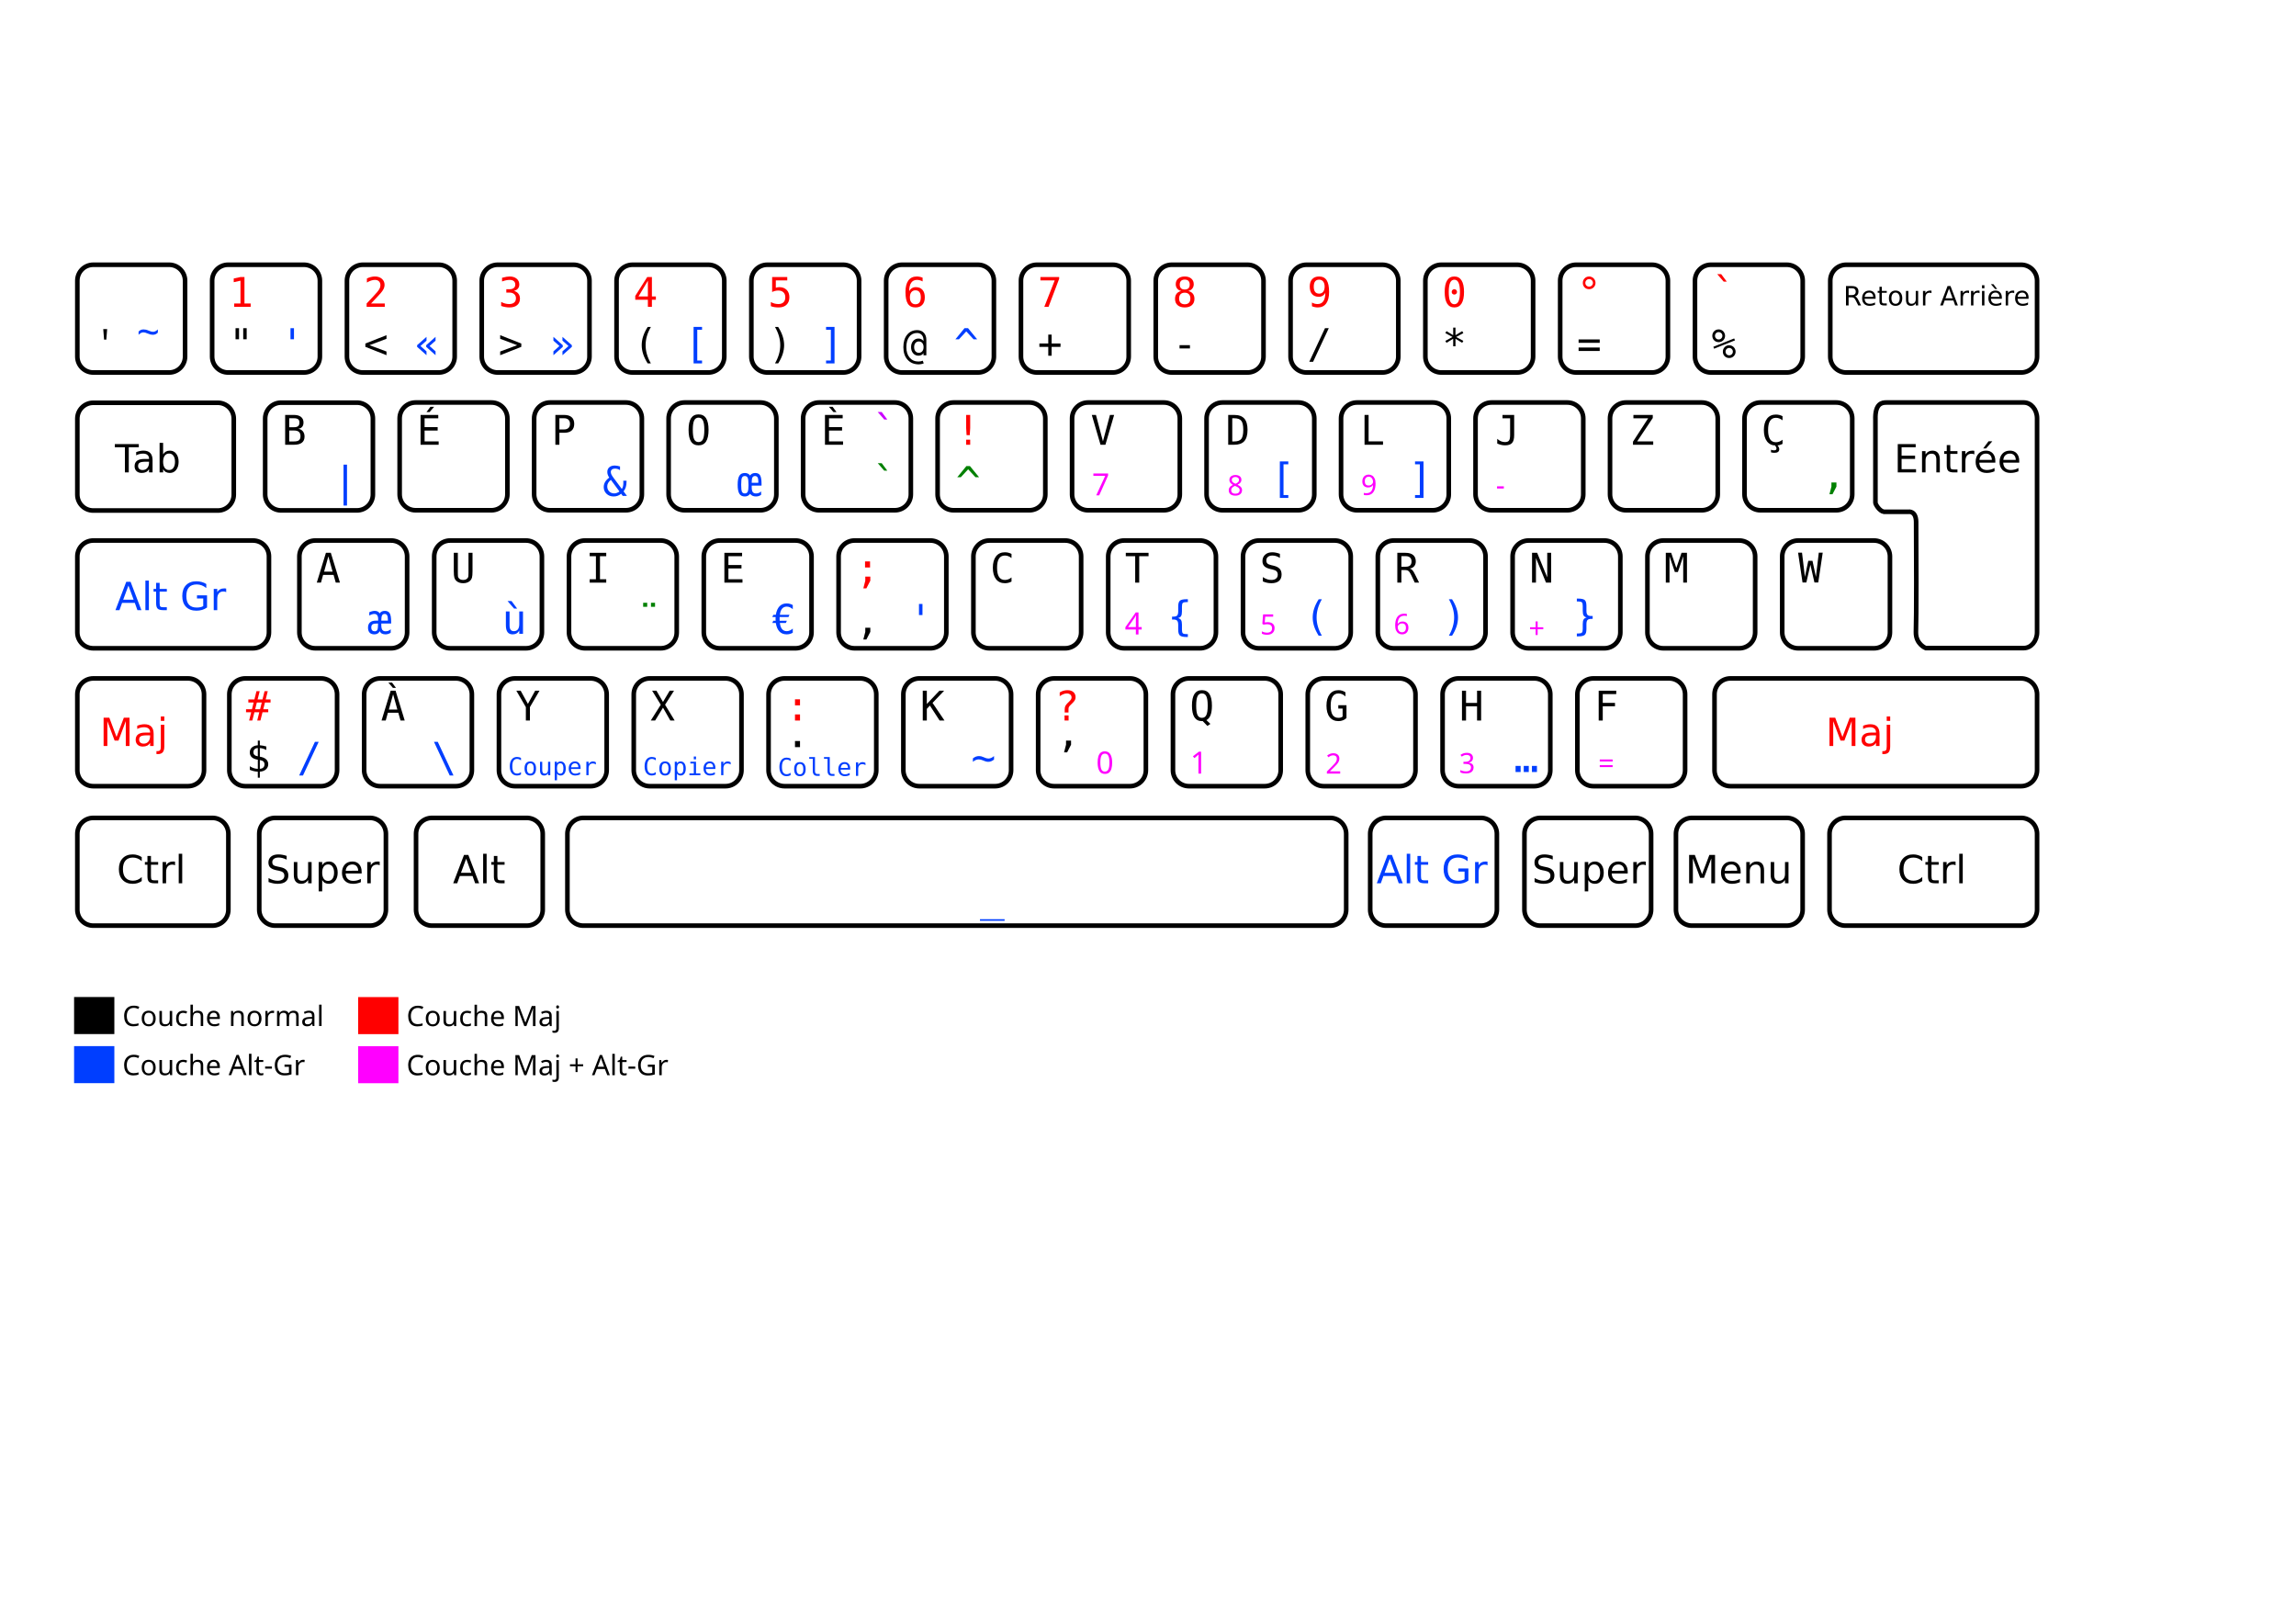
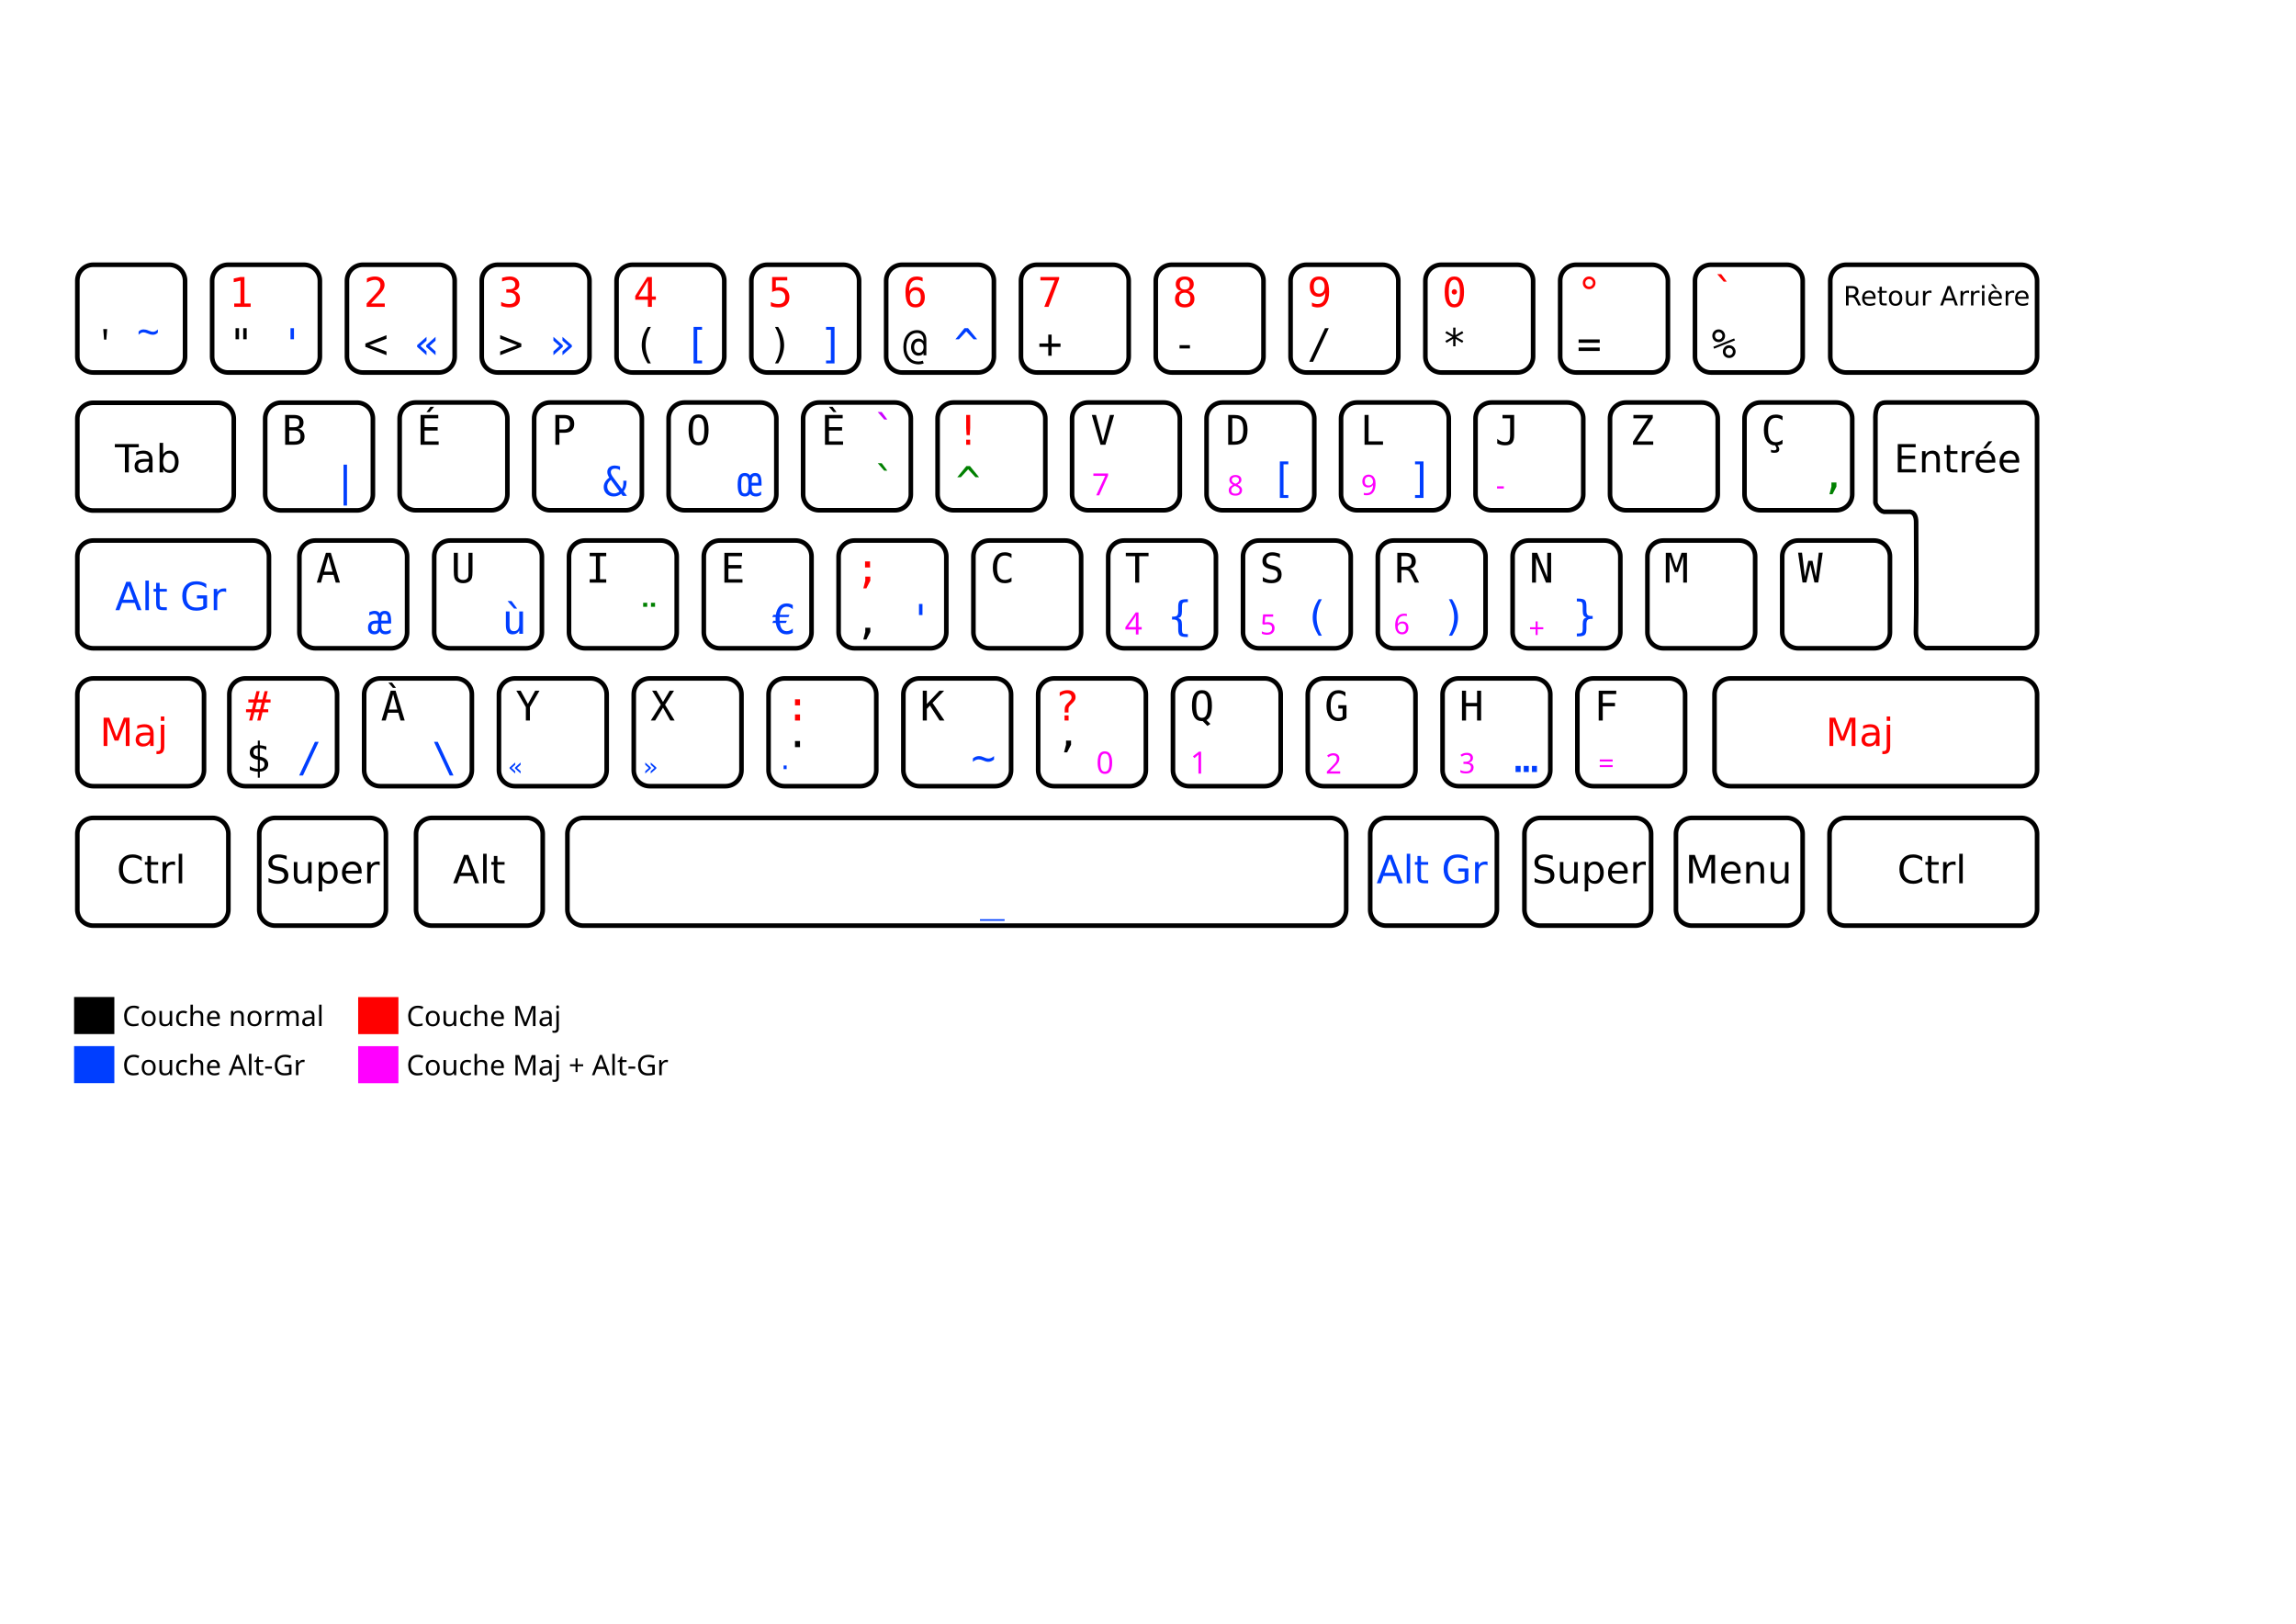
<svg xmlns="http://www.w3.org/2000/svg" width="297mm" height="210mm" id="svg3276" version="1.1">
  <defs id="defs3278" />
  <g id="layer1" transform="translate(0.9584512,0)">
    <rect width="52.671" height="52.671" rx="7.785" x="36.853" y="129.416" style="opacity:1;fill:none;fill-opacity:1;stroke:#000000;stroke-width:2.25;stroke-linecap:square;stroke-linejoin:miter;stroke-miterlimit:4;stroke-dasharray:none;stroke-dashoffset:0;stroke-opacity:1" id="rect3285" />
    <rect width="52.671" height="52.671" rx="7.785" ry="7.785" x="102.758" y="129.416" style="fill:none;fill-opacity:1;stroke:#000000;stroke-width:2.25;stroke-linecap:square;stroke-linejoin:miter;stroke-miterlimit:4;stroke-dasharray:none;stroke-dashoffset:0;stroke-opacity:1" id="use3769" />
    <rect width="52.671" height="52.671" rx="7.785" ry="7.785" x="168.664" y="129.416" style="fill:none;fill-opacity:1;stroke:#000000;stroke-width:2.25;stroke-linecap:square;stroke-linejoin:miter;stroke-miterlimit:4;stroke-dasharray:none;stroke-dashoffset:0;stroke-opacity:1" id="use3771" />
    <rect width="52.671" height="52.671" rx="7.785" ry="7.785" x="234.569" y="129.416" style="fill:none;fill-opacity:1;stroke:#000000;stroke-width:2.25;stroke-linecap:square;stroke-linejoin:miter;stroke-miterlimit:4;stroke-dasharray:none;stroke-dashoffset:0;stroke-opacity:1" id="use3773" />
    <rect width="52.671" height="52.671" rx="7.785" ry="7.785" x="300.475" y="129.416" style="fill:none;fill-opacity:1;stroke:#000000;stroke-width:2.25;stroke-linecap:square;stroke-linejoin:miter;stroke-miterlimit:4;stroke-dasharray:none;stroke-dashoffset:0;stroke-opacity:1" id="use3775" />
    <rect width="52.671" height="52.671" rx="7.785" ry="7.785" x="366.38" y="129.416" style="fill:none;fill-opacity:1;stroke:#000000;stroke-width:2.25;stroke-linecap:square;stroke-linejoin:miter;stroke-miterlimit:4;stroke-dasharray:none;stroke-dashoffset:0;stroke-opacity:1" id="use3777" />
    <rect width="52.671" height="52.671" rx="7.785" ry="7.785" x="432.286" y="129.416" style="fill:none;fill-opacity:1;stroke:#000000;stroke-width:2.25;stroke-linecap:square;stroke-linejoin:miter;stroke-miterlimit:4;stroke-dasharray:none;stroke-dashoffset:0;stroke-opacity:1" id="use3779" />
    <rect width="52.671" height="52.671" rx="7.785" ry="7.785" x="498.192" y="129.416" style="fill:none;fill-opacity:1;stroke:#000000;stroke-width:2.25;stroke-linecap:square;stroke-linejoin:miter;stroke-miterlimit:4;stroke-dasharray:none;stroke-dashoffset:0;stroke-opacity:1" id="use3781" />
    <rect width="52.671" height="52.671" rx="7.785" ry="7.785" x="564.097" y="129.416" style="fill:none;fill-opacity:1;stroke:#000000;stroke-width:2.25;stroke-linecap:square;stroke-linejoin:miter;stroke-miterlimit:4;stroke-dasharray:none;stroke-dashoffset:0;stroke-opacity:1" id="use3783" />
    <rect width="52.671" height="52.671" rx="7.785" ry="7.785" x="630.003" y="129.416" style="fill:none;fill-opacity:1;stroke:#000000;stroke-width:2.25;stroke-linecap:square;stroke-linejoin:miter;stroke-miterlimit:4;stroke-dasharray:none;stroke-dashoffset:0;stroke-opacity:1" id="use3785" />
    <rect width="52.671" height="52.671" rx="7.785" ry="7.785" x="695.908" y="129.416" style="fill:none;fill-opacity:1;stroke:#000000;stroke-width:2.25;stroke-linecap:square;stroke-linejoin:miter;stroke-miterlimit:4;stroke-dasharray:none;stroke-dashoffset:0;stroke-opacity:1" id="use3787" />
    <rect width="52.671" height="52.671" rx="7.785" ry="7.785" x="761.814" y="129.416" style="fill:none;fill-opacity:1;stroke:#000000;stroke-width:2.25;stroke-linecap:square;stroke-linejoin:miter;stroke-miterlimit:4;stroke-dasharray:none;stroke-dashoffset:0;stroke-opacity:1" id="use3789" />
    <rect width="52.671" height="52.671" rx="7.785" ry="7.785" x="827.719" y="129.416" style="fill:none;fill-opacity:1;stroke:#000000;stroke-width:2.25;stroke-linecap:square;stroke-linejoin:miter;stroke-miterlimit:4;stroke-dasharray:none;stroke-dashoffset:0;stroke-opacity:1" id="use3791" />
    <rect width="52.671" height="52.671" rx="7.785" ry="7.785" x="128.682" y="196.819" style="fill:none;fill-opacity:1;stroke:#000000;stroke-width:2.25;stroke-linecap:square;stroke-linejoin:miter;stroke-miterlimit:4;stroke-dasharray:none;stroke-dashoffset:0;stroke-opacity:1" id="use3797" />
    <rect width="52.671" height="52.671" rx="7.785" ry="7.785" x="145.412" y="264.221" style="fill:none;fill-opacity:1;stroke:#000000;stroke-width:2.25;stroke-linecap:square;stroke-linejoin:miter;stroke-miterlimit:4;stroke-dasharray:none;stroke-dashoffset:0;stroke-opacity:1" id="use3799" />
    <rect width="52.671" height="52.671" rx="7.785" ry="7.785" x="194.432" y="196.754" style="fill:none;fill-opacity:1;stroke:#000000;stroke-width:2.25;stroke-linecap:square;stroke-linejoin:miter;stroke-miterlimit:4;stroke-dasharray:none;stroke-dashoffset:0;stroke-opacity:1" id="use3801" />
    <rect width="52.671" height="52.671" rx="7.785" ry="7.785" x="260.182" y="196.754" style="fill:none;fill-opacity:1;stroke:#000000;stroke-width:2.25;stroke-linecap:square;stroke-linejoin:miter;stroke-miterlimit:4;stroke-dasharray:none;stroke-dashoffset:0;stroke-opacity:1" id="use3803" />
    <rect width="52.671" height="52.671" rx="7.785" ry="7.785" x="325.932" y="196.754" style="fill:none;fill-opacity:1;stroke:#000000;stroke-width:2.25;stroke-linecap:square;stroke-linejoin:miter;stroke-miterlimit:4;stroke-dasharray:none;stroke-dashoffset:0;stroke-opacity:1" id="use3805" />
    <rect width="52.671" height="52.671" rx="7.785" ry="7.785" x="391.683" y="196.754" style="fill:none;fill-opacity:1;stroke:#000000;stroke-width:2.25;stroke-linecap:square;stroke-linejoin:miter;stroke-miterlimit:4;stroke-dasharray:none;stroke-dashoffset:0;stroke-opacity:1" id="use3807" />
    <rect width="52.671" height="52.671" rx="7.785" ry="7.785" x="457.433" y="196.754" style="fill:none;fill-opacity:1;stroke:#000000;stroke-width:2.25;stroke-linecap:square;stroke-linejoin:miter;stroke-miterlimit:4;stroke-dasharray:none;stroke-dashoffset:0;stroke-opacity:1" id="use3809" />
    <rect width="52.671" height="52.671" rx="7.785" ry="7.785" x="523.183" y="196.754" style="fill:none;fill-opacity:1;stroke:#000000;stroke-width:2.25;stroke-linecap:square;stroke-linejoin:miter;stroke-miterlimit:4;stroke-dasharray:none;stroke-dashoffset:0;stroke-opacity:1" id="use3811" />
    <rect width="52.671" height="52.671" rx="7.785" ry="7.785" x="588.933" y="196.754" style="fill:none;fill-opacity:1;stroke:#000000;stroke-width:2.25;stroke-linecap:square;stroke-linejoin:miter;stroke-miterlimit:4;stroke-dasharray:none;stroke-dashoffset:0;stroke-opacity:1" id="use3813" />
    <rect width="52.671" height="52.671" rx="7.785" ry="7.785" x="654.683" y="196.754" style="fill:none;fill-opacity:1;stroke:#000000;stroke-width:2.25;stroke-linecap:square;stroke-linejoin:miter;stroke-miterlimit:4;stroke-dasharray:none;stroke-dashoffset:0;stroke-opacity:1" id="use3815" />
    <rect width="52.671" height="52.671" rx="7.785" ry="7.785" x="720.433" y="196.754" style="fill:none;fill-opacity:1;stroke:#000000;stroke-width:2.25;stroke-linecap:square;stroke-linejoin:miter;stroke-miterlimit:4;stroke-dasharray:none;stroke-dashoffset:0;stroke-opacity:1" id="use3817" />
    <rect width="52.671" height="52.671" rx="7.785" ry="7.785" x="786.184" y="196.754" style="fill:none;fill-opacity:1;stroke:#000000;stroke-width:2.25;stroke-linecap:square;stroke-linejoin:miter;stroke-miterlimit:4;stroke-dasharray:none;stroke-dashoffset:0;stroke-opacity:1" id="use3819" />
    <rect width="52.671" height="52.671" rx="7.785" ry="7.785" x="851.934" y="196.754" style="fill:none;fill-opacity:1;stroke:#000000;stroke-width:2.25;stroke-linecap:square;stroke-linejoin:miter;stroke-miterlimit:4;stroke-dasharray:none;stroke-dashoffset:0;stroke-opacity:1" id="use3821" />
    <rect width="52.671" height="52.671" rx="7.785" ry="7.785" x="111.165" y="331.624" style="fill:none;fill-opacity:1;stroke:#000000;stroke-width:2.25;stroke-linecap:square;stroke-linejoin:miter;stroke-miterlimit:4;stroke-dasharray:none;stroke-dashoffset:0;stroke-opacity:1" id="use3847" />
    <rect width="52.671" height="52.671" rx="7.785" ry="7.785" x="211.317" y="264.221" style="fill:none;fill-opacity:1;stroke:#000000;stroke-width:2.25;stroke-linecap:square;stroke-linejoin:miter;stroke-miterlimit:4;stroke-dasharray:none;stroke-dashoffset:0;stroke-opacity:1" id="use3849" />
    <rect width="52.671" height="52.671" rx="7.785" ry="7.785" x="277.223" y="264.221" style="fill:none;fill-opacity:1;stroke:#000000;stroke-width:2.25;stroke-linecap:square;stroke-linejoin:miter;stroke-miterlimit:4;stroke-dasharray:none;stroke-dashoffset:0;stroke-opacity:1" id="use3851" />
    <rect width="52.671" height="52.671" rx="7.785" ry="7.785" x="343.128" y="264.221" style="fill:none;fill-opacity:1;stroke:#000000;stroke-width:2.25;stroke-linecap:square;stroke-linejoin:miter;stroke-miterlimit:4;stroke-dasharray:none;stroke-dashoffset:0;stroke-opacity:1" id="use3853" />
    <rect width="52.671" height="52.671" rx="7.785" ry="7.785" x="409.034" y="264.221" style="fill:none;fill-opacity:1;stroke:#000000;stroke-width:2.25;stroke-linecap:square;stroke-linejoin:miter;stroke-miterlimit:4;stroke-dasharray:none;stroke-dashoffset:0;stroke-opacity:1" id="use3855" />
    <rect width="52.671" height="52.671" rx="7.785" ry="7.785" x="474.939" y="264.221" style="fill:none;fill-opacity:1;stroke:#000000;stroke-width:2.25;stroke-linecap:square;stroke-linejoin:miter;stroke-miterlimit:4;stroke-dasharray:none;stroke-dashoffset:0;stroke-opacity:1" id="use3857" />
    <rect width="52.671" height="52.671" rx="7.785" ry="7.785" x="540.845" y="264.221" style="fill:none;fill-opacity:1;stroke:#000000;stroke-width:2.25;stroke-linecap:square;stroke-linejoin:miter;stroke-miterlimit:4;stroke-dasharray:none;stroke-dashoffset:0;stroke-opacity:1" id="use3859" />
    <rect width="52.671" height="52.671" rx="7.785" ry="7.785" x="606.75" y="264.221" style="fill:none;fill-opacity:1;stroke:#000000;stroke-width:2.25;stroke-linecap:square;stroke-linejoin:miter;stroke-miterlimit:4;stroke-dasharray:none;stroke-dashoffset:0;stroke-opacity:1" id="use3861" />
    <rect width="52.671" height="52.671" rx="7.785" ry="7.785" x="672.656" y="264.221" style="fill:none;fill-opacity:1;stroke:#000000;stroke-width:2.25;stroke-linecap:square;stroke-linejoin:miter;stroke-miterlimit:4;stroke-dasharray:none;stroke-dashoffset:0;stroke-opacity:1" id="use3863" />
    <rect width="52.671" height="52.671" rx="7.785" ry="7.785" x="738.561" y="264.221" style="fill:none;fill-opacity:1;stroke:#000000;stroke-width:2.25;stroke-linecap:square;stroke-linejoin:miter;stroke-miterlimit:4;stroke-dasharray:none;stroke-dashoffset:0;stroke-opacity:1" id="use3865" />
    <rect width="52.671" height="52.671" rx="7.785" ry="7.785" x="804.467" y="264.221" style="fill:none;fill-opacity:1;stroke:#000000;stroke-width:2.25;stroke-linecap:square;stroke-linejoin:miter;stroke-miterlimit:4;stroke-dasharray:none;stroke-dashoffset:0;stroke-opacity:1" id="use3867" />
    <rect width="52.671" height="52.671" rx="7.785" ry="7.785" x="870.372" y="264.221" style="fill:none;fill-opacity:1;stroke:#000000;stroke-width:2.25;stroke-linecap:square;stroke-linejoin:miter;stroke-miterlimit:4;stroke-dasharray:none;stroke-dashoffset:0;stroke-opacity:1" id="use3869" />
    <rect width="52.671" height="52.671" rx="7.785" ry="7.785" x="177.071" y="331.624" style="fill:none;fill-opacity:1;stroke:#000000;stroke-width:2.25;stroke-linecap:square;stroke-linejoin:miter;stroke-miterlimit:4;stroke-dasharray:none;stroke-dashoffset:0;stroke-opacity:1" id="use3899" />
    <rect width="52.671" height="52.671" rx="7.785" ry="7.785" x="242.976" y="331.624" style="fill:none;fill-opacity:1;stroke:#000000;stroke-width:2.25;stroke-linecap:square;stroke-linejoin:miter;stroke-miterlimit:4;stroke-dasharray:none;stroke-dashoffset:0;stroke-opacity:1" id="use3901" />
    <rect width="52.671" height="52.671" rx="7.785" ry="7.785" x="308.882" y="331.624" style="fill:none;fill-opacity:1;stroke:#000000;stroke-width:2.25;stroke-linecap:square;stroke-linejoin:miter;stroke-miterlimit:4;stroke-dasharray:none;stroke-dashoffset:0;stroke-opacity:1" id="use3903" />
    <rect width="52.671" height="52.671" rx="7.785" ry="7.785" x="374.787" y="331.624" style="fill:none;fill-opacity:1;stroke:#000000;stroke-width:2.25;stroke-linecap:square;stroke-linejoin:miter;stroke-miterlimit:4;stroke-dasharray:none;stroke-dashoffset:0;stroke-opacity:1" id="use3905" />
    <rect width="52.671" height="52.671" rx="7.785" ry="7.785" x="440.693" y="331.624" style="fill:none;fill-opacity:1;stroke:#000000;stroke-width:2.25;stroke-linecap:square;stroke-linejoin:miter;stroke-miterlimit:4;stroke-dasharray:none;stroke-dashoffset:0;stroke-opacity:1" id="use3907" />
    <rect width="52.671" height="52.671" rx="7.785" ry="7.785" x="506.598" y="331.624" style="fill:none;fill-opacity:1;stroke:#000000;stroke-width:2.25;stroke-linecap:square;stroke-linejoin:miter;stroke-miterlimit:4;stroke-dasharray:none;stroke-dashoffset:0;stroke-opacity:1" id="use3909" />
    <rect width="52.671" height="52.671" rx="7.785" ry="7.785" x="572.504" y="331.624" style="fill:none;fill-opacity:1;stroke:#000000;stroke-width:2.25;stroke-linecap:square;stroke-linejoin:miter;stroke-miterlimit:4;stroke-dasharray:none;stroke-dashoffset:0;stroke-opacity:1" id="use3911" />
    <rect width="52.671" height="52.671" rx="7.785" ry="7.785" x="638.409" y="331.624" style="fill:none;fill-opacity:1;stroke:#000000;stroke-width:2.25;stroke-linecap:square;stroke-linejoin:miter;stroke-miterlimit:4;stroke-dasharray:none;stroke-dashoffset:0;stroke-opacity:1" id="use3913" />
    <rect width="52.671" height="52.671" rx="7.785" ry="7.785" x="704.315" y="331.624" style="fill:none;fill-opacity:1;stroke:#000000;stroke-width:2.25;stroke-linecap:square;stroke-linejoin:miter;stroke-miterlimit:4;stroke-dasharray:none;stroke-dashoffset:0;stroke-opacity:1" id="use3915" />
    <rect width="52.671" height="52.671" rx="7.785" ry="7.785" x="770.22" y="331.624" style="fill:none;fill-opacity:1;stroke:#000000;stroke-width:2.25;stroke-linecap:square;stroke-linejoin:miter;stroke-miterlimit:4;stroke-dasharray:none;stroke-dashoffset:0;stroke-opacity:1" id="use3917" />
    <rect width="76.484" height="52.671" rx="7.785" ry="7.785" x="36.853" y="196.884" style="opacity:1;fill:none;fill-opacity:1;stroke:#000000;stroke-width:2.25;stroke-linecap:square;stroke-linejoin:miter;stroke-miterlimit:4;stroke-dasharray:none;stroke-dashoffset:0;stroke-opacity:1" id="rect3921" />
    <rect width="93.681" height="52.671" rx="7.785" ry="7.785" x="36.853" y="264.221" style="opacity:1;fill:none;fill-opacity:1;stroke:#000000;stroke-width:2.25;stroke-linecap:square;stroke-linejoin:miter;stroke-miterlimit:4;stroke-dasharray:none;stroke-dashoffset:0;stroke-opacity:1" id="rect3923" />
    <rect width="61.932" height="52.671" rx="7.785" ry="7.785" x="36.853" y="331.624" style="opacity:1;fill:none;fill-opacity:1;stroke:#000000;stroke-width:2.25;stroke-linecap:square;stroke-linejoin:miter;stroke-miterlimit:4;stroke-dasharray:none;stroke-dashoffset:0;stroke-opacity:1" id="rect3925" />
    <rect width="73.838" height="52.671" rx="7.785" ry="7.785" x="36.853" y="399.804" style="opacity:1;fill:none;fill-opacity:1;stroke:#000000;stroke-width:2.25;stroke-linecap:square;stroke-linejoin:miter;stroke-miterlimit:4;stroke-dasharray:none;stroke-dashoffset:0;stroke-opacity:1" id="rect4021" />
    <rect width="61.932" height="52.671" rx="7.785" ry="7.785" x="125.783" y="399.804" style="opacity:1;fill:none;fill-opacity:1;stroke:#000000;stroke-width:2.25;stroke-linecap:square;stroke-linejoin:miter;stroke-miterlimit:4;stroke-dasharray:none;stroke-dashoffset:0;stroke-opacity:1" id="rect4023" />
    <rect width="61.932" height="52.671" rx="7.785" ry="7.785" x="202.448" y="399.804" style="opacity:1;fill:none;fill-opacity:1;stroke:#000000;stroke-width:2.25;stroke-linecap:square;stroke-linejoin:miter;stroke-miterlimit:4;stroke-dasharray:none;stroke-dashoffset:0;stroke-opacity:1" id="rect4025" />
    <rect width="380.751" height="52.671" rx="7.785" ry="7.785" x="276.448" y="399.804" style="opacity:1;fill:none;fill-opacity:1;stroke:#000000;stroke-width:2.25;stroke-linecap:square;stroke-linejoin:miter;stroke-miterlimit:4;stroke-dasharray:none;stroke-dashoffset:0;stroke-opacity:1" id="rect4027" />
    <rect width="61.932" height="52.671" rx="7.785" ry="7.785" x="668.935" y="399.804" style="opacity:1;fill:none;fill-opacity:1;stroke:#000000;stroke-width:2.25;stroke-linecap:square;stroke-linejoin:miter;stroke-miterlimit:4;stroke-dasharray:none;stroke-dashoffset:0;stroke-opacity:1" id="rect4029" />
    <rect width="61.932" height="52.671" rx="7.785" ry="7.785" x="744.34" y="399.804" style="opacity:1;fill:none;fill-opacity:1;stroke:#000000;stroke-width:2.25;stroke-linecap:square;stroke-linejoin:miter;stroke-miterlimit:4;stroke-dasharray:none;stroke-dashoffset:0;stroke-opacity:1" id="rect4031" />
    <rect width="61.932" height="52.671" rx="7.785" ry="7.785" x="818.423" y="399.804" style="opacity:1;fill:none;fill-opacity:1;stroke:#000000;stroke-width:2.25;stroke-linecap:square;stroke-linejoin:miter;stroke-miterlimit:4;stroke-dasharray:none;stroke-dashoffset:0;stroke-opacity:1" id="rect4033" />
    <rect width="101.476" height="52.671" rx="7.785" ry="7.785" x="893.495" y="399.804" style="opacity:1;fill:none;fill-opacity:1;stroke:#000000;stroke-width:2.25;stroke-linecap:square;stroke-linejoin:miter;stroke-miterlimit:4;stroke-dasharray:none;stroke-dashoffset:0;stroke-opacity:1" id="rect4035" />
    <rect width="101.107" height="52.671" rx="7.785" ry="7.785" x="893.864" y="129.416" style="fill:none;fill-opacity:1;stroke:#000000;stroke-width:2.25;stroke-linecap:square;stroke-linejoin:miter;stroke-miterlimit:4;stroke-dasharray:none;stroke-dashoffset:0;stroke-opacity:1" id="rect4037" />
    <path d="m 988.477,196.754 c 3.598,0 6.494,3.472 6.494,7.785 l 0,104.472 c 0,4.313 -2.897,7.785 -6.494,7.785 l -47.937,0 c 0,0 -4.91,-1.905 -4.802,-7.785 0.263,-6.449 0.213,-40.916 0.097,-54.015 -0.116,-5.501 -3.784,-4.831 -3.784,-4.831 l -11.988,0 c -2.218,-0.38 -4.12,-3.68 -4.12,-4.424 0,-10.242 0,-49.847 0,-40.375 -0.324,-8.34 3.324,-8.612 5.393,-8.612 16.706,0 67.141,0 67.141,0 z" style="fill:none;fill-opacity:1;stroke:#000000;stroke-width:2.25;stroke-linecap:square;stroke-linejoin:miter;stroke-miterlimit:4;stroke-dashoffset:0;stroke-opacity:1" id="rect4039" />
    <rect width="157.702" height="52.671" rx="7.785" ry="7.785" x="837.269" y="331.624" style="opacity:1;fill:none;fill-opacity:1;stroke:#000000;stroke-width:2.25;stroke-linecap:square;stroke-linejoin:miter;stroke-miterlimit:4;stroke-dasharray:none;stroke-dashoffset:0;stroke-opacity:1" id="rect4048" />
    <text x="55.246" y="230.919" style="font-size:19px;font-family:'DejaVu Sans';fill:#000000" id="text69">Tab</text>
    <text x="82.481" y="298.25" style="font-size:19px;font-family:'DejaVu Sans';text-align:center;text-anchor:middle;fill:#000000" id="text71">
      <tspan style="fill:#003eff;fill-opacity:1" id="tspan4033">Alt Gr</tspan>
    </text>
    <text x="47.834" y="364.663" style="font-size:19px;font-family:'DejaVu Sans';fill:#ff0000" id="text73">Maj</text>
    <text x="56.096" y="431.763" style="font-size:19px;font-family:'DejaVu Sans';fill:#000000" id="text75">Ctrl</text>
    <text x="129.021" y="431.763" style="font-size:19px;font-family:'DejaVu Sans';fill:#000000" id="text77">Super</text>
    <text x="220.452" y="431.763" style="font-size:19px;font-family:'DejaVu Sans';fill:#000000" id="text79">Alt</text>
    <text x="672" y="431.763" style="font-size:19px;font-family:'DejaVu Sans';fill:#003eff" id="text81">Alt Gr</text>
    <text x="748" y="431.763" style="font-size:19px;font-family:'DejaVu Sans';fill:#000000" id="text83">Super</text>
    <text x="823" y="431.763" style="font-size:19px;font-family:'DejaVu Sans';fill:#000000" id="text85">Menu</text>
    <text x="926.602" y="431.763" style="font-size:19px;font-family:'DejaVu Sans';fill:#000000" id="text87">Ctrl</text>
    <text x="891.625" y="364.663" style="font-size:19px;font-family:'DejaVu Sans';fill:#ff0000" id="text89">Maj</text>
    <text x="925" y="230.919" style="font-size:19px;font-family:'DejaVu Sans';fill:#000000" id="text91">Entrée</text>
    <text x="900.267" y="149.318" style="font-size:13px;font-family:'DejaVu Sans';fill:#000000" id="text93">Retour Arrière</text>
    <text x="333.622" y="175" style="font-size:20px;font-family:'DejaVu Sans Mono';fill:#003eff" id="text80">[</text>
    <text x="514.746" y="352.208" style="font-size:20px;font-family:'DejaVu Sans Mono';fill:#ff0000" id="text82">?</text>
    <text x="448.84" y="352.208" style="font-size:20px;font-family:'DejaVu Sans Mono';fill:#000000" id="text84">K</text>
    <text x="835.866" y="175" style="font-size:20px;font-family:'DejaVu Sans Mono';fill:#000000" id="text86">%</text>
    <text x="359.546" y="242.403" style="font-size:20px;font-family:'DejaVu Sans Mono';fill:#003eff" id="text88">œ</text>
    <text x="440.433" y="150" style="font-size:20px;font-family:'DejaVu Sans Mono';fill:#ff0000" id="text90">6</text>
    <text x="466.357" y="242.403" style="font-size:20px;font-family:'DejaVu Sans Mono';fill:#008000" id="text92">^</text>
    <text x="374.528" y="150" style="font-size:20px;font-family:'DejaVu Sans Mono';fill:#ff0000" id="text94">5</text>
    <text x="417.181" y="284.805" style="font-size:20px;font-family:'DejaVu Sans Mono';fill:#ff0000" id="text96">;</text>
    <text x="506.339" y="150" style="font-size:20px;font-family:'DejaVu Sans Mono';fill:#ff0000" id="text100">7</text>
    <text x="267.717" y="175" style="font-size:20px;font-family:'DejaVu Sans Mono';fill:#003eff" id="text102">»</text>
    <text x="889.519" y="238.805" style="font-size:20px;font-family:'DejaVu Sans Mono';fill:#008000" id="text104">,</text>
    <text x="729.979" y="217.403" style="font-size:20px;font-family:'DejaVu Sans Mono';fill:#000000" id="text106">J</text>
    <text x="878.128" y="284.725" style="font-size:20px;font-family:'DejaVu Sans Mono';fill:#000000" id="text108">W</text>
    <text x="778.368" y="352.208" style="font-size:20px;font-family:'DejaVu Sans Mono';fill:#000000" id="text110">F</text>
    <text x="473.84" y="377.208" style="font-size:20px;font-family:'DejaVu Sans Mono';fill:#003eff" id="text112">~</text>
    <text x="671.557" y="352.208" style="font-size:20px;font-family:'DejaVu Sans Mono';fill:#ca00ff" id="text114" />
    <text x="771.708" y="309.805" style="font-size:20px;font-family:'DejaVu Sans Mono';fill:#003eff" id="text116" />
    <text x="614.897" y="284.805" style="font-size:20px;font-family:'DejaVu Sans Mono';fill:#000000" id="text118">S</text>
    <text x="548.992" y="284.805" style="font-size:20px;font-family:'DejaVu Sans Mono';fill:#000000" id="text120">T</text>
    <text x="680.803" y="284.805" style="font-size:20px;font-family:'DejaVu Sans Mono';fill:#000000" id="text122">R</text>
    <text x="712.462" y="352.208" style="font-size:20px;font-family:'DejaVu Sans Mono';fill:#000000" id="text124">H</text>
    <text x="572.244" y="150" style="font-size:20px;font-family:'DejaVu Sans Mono';fill:#ff0000" id="text126">8</text>
    <text x="569.897" y="308.108" style="font-size:20px;font-family:'DejaVu Sans Mono';fill:#003eff" id="text128">{</text>
    <text x="400.451" y="217.403" style="font-size:20px;font-family:'DejaVu Sans Mono';fill:#000000" id="text130">È</text>
    <text x="417.181" y="309.805" style="font-size:20px;font-family:'DejaVu Sans Mono';fill:#000000" id="text132">,</text>
    <text x="443.181" y="309.805" style="font-size:20px;font-family:'DejaVu Sans Mono';fill:#003eff" id="textapo">'</text>
    <text x="251.123" y="352.208" style="font-size:20px;font-family:'DejaVu Sans Mono';fill:#000000" id="text134">Y</text>
    <text x="399.528" y="175" style="font-size:20px;font-family:'DejaVu Sans Mono';fill:#003eff" id="text136">]</text>
    <text x="161.829" y="242.403" style="font-size:20px;font-family:'DejaVu Sans Mono';fill:#003eff" id="text138">|</text>
    <text x="185.218" y="352.208" style="font-size:20px;font-family:'DejaVu Sans Mono';fill:#000000" id="text140">À</text>
    <text x="491.357" y="217.403" style="font-size:20px;font-family:'DejaVu Sans Mono';fill:#ca00ff" id="text142" />
    <text x="483.086" y="284.805" style="font-size:20px;font-family:'DejaVu Sans Mono';fill:#000000" id="text146">C</text>
    <text x="176.811" y="150" style="font-size:20px;font-family:'DejaVu Sans Mono';fill:#ff0000" id="text148">2</text>
    <text x="425.451" y="217.403" style="font-size:20px;font-family:'DejaVu Sans Mono';fill:#ca00ff" id="text150">`</text>
    <text x="242.717" y="150" style="font-size:20px;font-family:'DejaVu Sans Mono';fill:#ff0000" id="text152">3</text>
    <text x="176.811" y="175" style="font-size:20px;font-family:'DejaVu Sans Mono';fill:#000000" id="text154">&lt;</text>
    <text x="242.717" y="175" style="font-size:20px;font-family:'DejaVu Sans Mono';fill:#000000" id="text156">&gt;</text>
    <text x="110.906" y="175" style="font-size:20px;font-family:'DejaVu Sans Mono';fill:#000000" id="text158">"</text>
    <text x="440.433" y="175" style="font-size:20px;font-family:'DejaVu Sans Mono';fill:#000000" id="text160">@</text>
    <text x="506.339" y="175" style="font-size:20px;font-family:'DejaVu Sans Mono';fill:#000000" id="text162">+</text>
    <text x="308.622" y="175" style="font-size:20px;font-family:'DejaVu Sans Mono';fill:#000000" id="text164">(</text>
    <text x="374.528" y="175" style="font-size:20px;font-family:'DejaVu Sans Mono';fill:#000000" id="text166">)</text>
    <text x="308.622" y="150" style="font-size:20px;font-family:'DejaVu Sans Mono';fill:#ff0000" id="text168">4</text>
    <text x="572.244" y="175" style="font-size:20px;font-family:'DejaVu Sans Mono';fill:#000000" id="text170">-</text>
    <text x="638.15" y="175" style="font-size:20px;font-family:'DejaVu Sans Mono';fill:#000000" id="text172">/</text>
    <text x="201.811" y="175" style="font-size:20px;font-family:'DejaVu Sans Mono';fill:#003eff" id="text174">«</text>
    <text x="703.992" y="308.108" style="font-size:20px;font-family:'DejaVu Sans Mono';fill:#003eff" id="text176">)</text>
    <text x="268.64" y="217.403" style="font-size:20px;font-family:'DejaVu Sans Mono';fill:#000000" id="text178">P</text>
    <text x="334.546" y="217.403" style="font-size:20px;font-family:'DejaVu Sans Mono';fill:#000000" id="text180">O</text>
    <text x="136.829" y="217.403" style="font-size:20px;font-family:'DejaVu Sans Mono';fill:#000000" id="text182">B</text>
    <text x="860.044" y="217.483" style="font-size:20px;font-family:'DejaVu Sans Mono';fill:#000000" id="text184">Ç</text>
    <text x="285.37" y="284.805" style="font-size:20px;font-family:'DejaVu Sans Mono';fill:#000000" id="text186">I</text>
    <text x="376.275" y="309.805" style="font-size:20px;font-family:'DejaVu Sans Mono';fill:#003eff" id="text188">€</text>
    <text x="219.464" y="284.805" style="font-size:20px;font-family:'DejaVu Sans Mono';fill:#000000" id="text190">U</text>
    <text x="746.708" y="284.805" style="font-size:20px;font-family:'DejaVu Sans Mono';fill:#000000" id="text192">N</text>
    <text x="153.559" y="284.805" style="font-size:20px;font-family:'DejaVu Sans Mono';fill:#000000" id="text194">A</text>
    <text x="317.029" y="352.208" style="font-size:20px;font-family:'DejaVu Sans Mono';fill:#000000" id="text196">X</text>
    <text x="110.906" y="150" style="font-size:20px;font-family:'DejaVu Sans Mono';fill:#ff0000" id="text198">1</text>
    <text x="466.357" y="217.403" style="font-size:20px;font-family:'DejaVu Sans Mono';fill:#ff0000" id="text200">!</text>
    <text x="276.123" y="377.208" style="font-size:20px;font-family:'DejaVu Sans Mono';fill:#003eff" id="text202" />
    <text x="767.803" y="307.805" style="font-size:20px;font-family:'DejaVu Sans Mono';fill:#003eff" id="text206">}</text>
    <text x="351.275" y="284.805" style="font-size:20px;font-family:'DejaVu Sans Mono';fill:#000000" id="text208">E</text>
    <text x="769.961" y="175" style="font-size:20px;font-family:'DejaVu Sans Mono';fill:#000000" id="text210">=</text>
    <text x="704.055" y="175" style="font-size:20px;font-family:'DejaVu Sans Mono';fill:#000000" id="text212">*</text>
    <text x="704.055" y="150" style="font-size:20px;font-family:'DejaVu Sans Mono';fill:#ff0000" id="text214">0</text>
    <text x="646.557" y="352.208" style="font-size:20px;font-family:'DejaVu Sans Mono';fill:#000000" id="text216">G</text>
    <text x="605.651" y="377.208" style="font-size:20px;font-family:'DejaVu Sans Mono';fill:#008000" id="text218" />
    <text x="580.651" y="352.208" style="font-size:20px;font-family:'DejaVu Sans Mono';fill:#000000" id="text220">Q</text>
    <text x="178.559" y="309.805" style="font-size:20px;font-family:'DejaVu Sans Mono';fill:#003eff" id="text222">æ</text>
    <text x="664.073" y="217.403" style="font-size:20px;font-family:'DejaVu Sans Mono';fill:#000000" id="text224">L</text>
    <text x="310.37" y="309.805" style="font-size:20px;font-family:'DejaVu Sans Mono';fill:#008000" id="text226">¨</text>
    <text x="135.906" y="175" style="font-size:20px;font-family:'DejaVu Sans Mono';fill:#003eff" id="text228">'</text>
    <text x="453.147" y="420.388" style="font-size:20px;font-family:'DejaVu Sans Mono';fill:#000000" id="text230" />
    <text x="886.79" y="217.403" style="font-size:20px;font-family:'DejaVu Sans Mono';fill:#ca00ff" id="text232" />
    <text x="425.451" y="242.403" style="font-size:20px;font-family:'DejaVu Sans Mono';fill:#008000" id="text234">`</text>
    <text x="812.614" y="284.805" style="font-size:20px;font-family:'DejaVu Sans Mono';fill:#000000" id="text236">M</text>
    <text x="835.866" y="150" style="font-size:20px;font-family:'DejaVu Sans Mono';fill:#ff0000" id="text238">`</text>
    <text x="598.168" y="217.403" style="font-size:20px;font-family:'DejaVu Sans Mono';fill:#000000" id="text240">D</text>
    <text x="119.312" y="377.208" style="font-size:20px;font-family:'DejaVu Sans Mono';fill:#000000" id="text242">$</text>
    <text x="769.961" y="150" style="font-size:20px;font-family:'DejaVu Sans Mono';fill:#ff0000" id="text244">°</text>
    <text x="202.734" y="217.403" style="font-size:20px;font-family:'DejaVu Sans Mono';fill:#000000" id="text246">É</text>
    <text x="144.312" y="377.208" style="font-size:20px;font-family:'DejaVu Sans Mono';fill:#003eff" id="text248">/</text>
    <text x="210.218" y="377.208" style="font-size:20px;font-family:'DejaVu Sans Mono';fill:#003eff" id="text250">\</text>
    <text x="689.073" y="217.403" style="font-size:20px;font-family:'DejaVu Sans Mono';fill:#ca00ff" id="text252" />
    <text x="144.312" y="352.208" style="font-size:20px;font-family:'DejaVu Sans Mono';fill:#ca00ff" id="text254" />
    <text x="638.15" y="150" style="font-size:20px;font-family:'DejaVu Sans Mono';fill:#ff0000" id="text256">9</text>
    <text x="465.433" y="175" style="font-size:20px;font-family:'DejaVu Sans Mono';fill:#003eff" id="text258">^</text>
    <text x="557.262" y="217.403" style="font-size:20px;font-family:'DejaVu Sans Mono';fill:#ca00ff" id="text260" />
    <text x="382.935" y="352.208" style="font-size:20px;font-family:'DejaVu Sans Mono';fill:#ff0000" id="text262">:</text>
    <text x="795.884" y="217.403" style="font-size:20px;font-family:'DejaVu Sans Mono';fill:#000000" id="text264">Z</text>
    <text x="210.218" y="352.208" style="font-size:20px;font-family:'DejaVu Sans Mono';fill:#ca00ff" id="text268" />
    <text x="465.433" y="150" style="font-size:20px;font-family:'DejaVu Sans Mono';fill:#ca00ff" id="text270" />
    <text x="532.262" y="217.403" style="font-size:20px;font-family:'DejaVu Sans Mono';fill:#000000" id="text272">V</text>
    <text x="244.464" y="309.805" style="font-size:20px;font-family:'DejaVu Sans Mono';fill:#003eff" id="text274">ù</text>
    <text x="293.64" y="242.403" style="font-size:20px;font-family:'DejaVu Sans Mono';fill:#003eff" id="text276">&amp;</text>
    <text x="478.147" y="445.388" style="font-size:20px;font-family:'DejaVu Sans Mono';fill:#003eff" id="text278">_</text>
    <text x="382.935" y="365.208" style="font-size:20px;font-family:'DejaVu Sans Mono';fill:#000000" id="text280">.</text>
    <text x="514.746" y="377.208" style="font-size:20px;font-family:'DejaVu Sans Mono';fill:#000000" id="text282">’</text>
    <text x="119.312" y="352.208" style="font-size:20px;font-family:'DejaVu Sans Mono';fill:#ff0000" id="text284">#</text>
    <text x="620.244" y="240.754" style="font-size:20px;font-family:'DejaVu Sans Mono';fill:#003eff" id="text266-4">[</text>
    <text x="687.479" y="240.754" style="font-size:20px;font-family:'DejaVu Sans Mono';fill:#003eff" id="text266">]</text>
    <text x="739.225" y="377.377" style="font-size:20px;font-family:'DejaVu Sans Mono';fill:#003eff" id="text144">…</text>
    <text x="247.474" y="378.924" style="font-size:20px;line-height:126%;font-family:'DejaVu Sans Mono';fill:#003eff" id="text250-7">
-       <tspan style="font-size:12px" id="tspan3205">Couper</tspan>
+       <tspan style="font-size:12px" id="tspan3205">«</tspan>
    </text>
    <text x="313.38" y="378.924" style="font-size:20px;font-family:'DejaVu Sans Mono';fill:#003eff" id="text250-4">
-       <tspan style="font-size:12px" id="tspan3207">Copier</tspan>
+       <tspan style="font-size:12px" id="tspan3207">»</tspan>
    </text>
    <text x="379.285" y="379.25" style="font-size:20px;font-family:'DejaVu Sans Mono';fill:#003eff" id="text250-0">
-       <tspan style="font-size:12px" id="tspan3209">Coller</tspan>
+       <tspan style="font-size:12px" id="tspan3209">·</tspan>
    </text>
    <text x="636.668" y="308.108" style="font-size:20px;font-family:'DejaVu Sans Mono';fill:#003eff" id="text176-8">(</text>
    <text xml:space="preserve" style="font-style:normal;font-weight:normal;font-size:20px;line-height:125%;font-family:sans-serif;letter-spacing:0px;word-spacing:0px;fill:#000000;fill-opacity:1;stroke:none;stroke-width:1px;stroke-linecap:butt;stroke-linejoin:miter;stroke-opacity:1" x="48.222" y="175.142" id="text3570">
      <tspan id="tspan3572" x="48.222" y="175.142">'</tspan>
    </text>
    <text xml:space="preserve" style="font-style:normal;font-weight:normal;font-size:40px;line-height:125%;font-family:sans-serif;letter-spacing:0px;word-spacing:0px;fill:#003eff;fill-opacity:1;stroke:none;stroke-width:1px;stroke-linecap:butt;stroke-linejoin:miter;stroke-opacity:1" x="65.798" y="169.382" id="text3574">
      <tspan id="tspan3576" x="65.798" y="169.382" style="font-size:20px;fill:#003eff;fill-opacity:1">~</tspan>
    </text>
    <text xml:space="preserve" style="font-style:normal;font-weight:normal;font-size:13.75px;line-height:125%;font-family:sans-serif;letter-spacing:0px;word-spacing:0px;fill:#000000;fill-opacity:1;stroke:none;stroke-width:1px;stroke-linecap:butt;stroke-linejoin:miter;stroke-opacity:1" x="580.939" y="378.146" id="text4431">
      <tspan id="tspan4433" x="580.939" y="378.146" style="font-size:15px;fill:#ff00fe;fill-opacity:1">1</tspan>
    </text>
    <text xml:space="preserve" style="font-style:normal;font-weight:normal;font-size:13.75px;line-height:125%;font-family:sans-serif;letter-spacing:0px;word-spacing:0px;fill:#ff00fe;fill-opacity:1;stroke:none;stroke-width:1px;stroke-linecap:butt;stroke-linejoin:miter;stroke-opacity:1" x="647.105" y="378.146" id="text4477">
      <tspan id="tspan4479" x="647.105" y="378.146">2</tspan>
    </text>
    <text xml:space="preserve" style="font-style:normal;font-weight:normal;font-size:13.75px;line-height:125%;font-family:sans-serif;letter-spacing:0px;word-spacing:0px;fill:#000000;fill-opacity:1;stroke:none;stroke-width:1px;stroke-linecap:butt;stroke-linejoin:miter;stroke-opacity:1" x="712.398" y="377.951" id="text4481">
      <tspan id="tspan4483" x="712.398" y="377.951" style="fill:#ff00ff">3</tspan>
    </text>
    <text id="text4499" y="310.146" x="548.939" style="font-style:normal;font-weight:normal;font-size:13.75px;line-height:125%;font-family:sans-serif;letter-spacing:0px;word-spacing:0px;fill:#000000;fill-opacity:1;stroke:none;stroke-width:1px;stroke-linecap:butt;stroke-linejoin:miter;stroke-opacity:1" xml:space="preserve">
      <tspan style="font-size:15px;fill:#ff00fe;fill-opacity:1" y="310.146" x="548.939" id="tspan4501">4</tspan>
    </text>
    <text id="text4503" y="310.146" x="615.105" style="font-style:normal;font-weight:normal;font-size:13.75px;line-height:125%;font-family:sans-serif;letter-spacing:0px;word-spacing:0px;fill:#ff00fe;fill-opacity:1;stroke:none;stroke-width:1px;stroke-linecap:butt;stroke-linejoin:miter;stroke-opacity:1" xml:space="preserve">
      <tspan y="310.146" x="615.105" id="tspan4505">5</tspan>
    </text>
    <text id="text4507" y="309.951" x="680.398" style="font-style:normal;font-weight:normal;font-size:13.75px;line-height:125%;font-family:sans-serif;letter-spacing:0px;word-spacing:0px;fill:#000000;fill-opacity:1;stroke:none;stroke-width:1px;stroke-linecap:butt;stroke-linejoin:miter;stroke-opacity:1" xml:space="preserve">
      <tspan style="fill:#ff00ff" y="309.951" x="680.398" id="tspan4509">6</tspan>
    </text>
    <text xml:space="preserve" style="font-style:normal;font-weight:normal;font-size:13.75px;line-height:125%;font-family:sans-serif;letter-spacing:0px;word-spacing:0px;fill:#000000;fill-opacity:1;stroke:none;stroke-width:1px;stroke-linecap:butt;stroke-linejoin:miter;stroke-opacity:1" x="532.939" y="242.146" id="text4511">
      <tspan id="tspan4513" x="532.939" y="242.146" style="font-size:15px;fill:#ff00fe;fill-opacity:1">7</tspan>
    </text>
    <text xml:space="preserve" style="font-style:normal;font-weight:normal;font-size:13.75px;line-height:125%;font-family:sans-serif;letter-spacing:0px;word-spacing:0px;fill:#ff00fe;fill-opacity:1;stroke:none;stroke-width:1px;stroke-linecap:butt;stroke-linejoin:miter;stroke-opacity:1" x="599.105" y="242.146" id="text4515">
      <tspan id="tspan4517" x="599.105" y="242.146">8</tspan>
    </text>
    <text xml:space="preserve" style="font-style:normal;font-weight:normal;font-size:13.75px;line-height:125%;font-family:sans-serif;letter-spacing:0px;word-spacing:0px;fill:#000000;fill-opacity:1;stroke:none;stroke-width:1px;stroke-linecap:butt;stroke-linejoin:miter;stroke-opacity:1" x="664.398" y="241.951" id="text4519">
      <tspan id="tspan4521" x="664.398" y="241.951" style="fill:#ff00ff">9</tspan>
    </text>
    <text id="text4523" y="378.146" x="534.939" style="font-style:normal;font-weight:normal;font-size:13.75px;line-height:125%;font-family:sans-serif;letter-spacing:0px;word-spacing:0px;fill:#000000;fill-opacity:1;stroke:none;stroke-width:1px;stroke-linecap:butt;stroke-linejoin:miter;stroke-opacity:1" xml:space="preserve">
      <tspan style="font-size:15px;fill:#ff00fe;fill-opacity:1" y="378.146" x="534.939" id="tspan4525">0</tspan>
    </text>
    <rect style="fill:#000000;fill-opacity:1" id="rect4344" width="19.685" height="18.11" x="35.263" y="487.363" rx="9.843" ry="0" />
    <text xml:space="preserve" style="font-style:normal;font-weight:normal;font-size:13.75px;line-height:125%;font-family:sans-serif;letter-spacing:0px;word-spacing:0px;fill:#000000;fill-opacity:1;stroke:none;stroke-width:1px;stroke-linecap:butt;stroke-linejoin:miter;stroke-opacity:1" x="58.885" y="501.544" id="text4346">
      <tspan id="tspan4348" x="58.885" y="501.544">Couche normal</tspan>
    </text>
    <rect ry="0" rx="9.843" y="511.363" x="35.263" height="18.11" width="19.685" id="rect4372" style="fill:#003eff;fill-opacity:1" />
    <text id="text4374" y="525.544" x="58.885" style="font-style:normal;font-weight:normal;font-size:13.75px;line-height:125%;font-family:sans-serif;letter-spacing:0px;word-spacing:0px;fill:#000000;fill-opacity:1;stroke:none;stroke-width:1px;stroke-linecap:butt;stroke-linejoin:miter;stroke-opacity:1" xml:space="preserve">
      <tspan y="525.544" x="58.885" id="tspan4376">Couche Alt-Gr</tspan>
    </text>
    <rect style="fill:#ff0000;fill-opacity:1" id="rect4389" width="19.685" height="18.11" x="174.145" y="487.395" rx="9.843" ry="0" />
    <text xml:space="preserve" style="font-style:normal;font-weight:normal;font-size:13.75px;line-height:125%;font-family:sans-serif;letter-spacing:0px;word-spacing:0px;fill:#000000;fill-opacity:1;stroke:none;stroke-width:1px;stroke-linecap:butt;stroke-linejoin:miter;stroke-opacity:1" x="197.767" y="501.576" id="text4391">
      <tspan id="tspan4393" x="197.767" y="501.576">Couche Maj</tspan>
    </text>
    <rect ry="0" rx="9.843" y="511.395" x="174.145" height="18.11" width="19.685" id="rect4395" style="fill:#ff00ff;fill-opacity:1" />
    <text id="text4397" y="525.576" x="197.767" style="font-style:normal;font-weight:normal;font-size:13.75px;line-height:125%;font-family:sans-serif;letter-spacing:0px;word-spacing:0px;fill:#000000;fill-opacity:1;stroke:none;stroke-width:1px;stroke-linecap:butt;stroke-linejoin:miter;stroke-opacity:1" xml:space="preserve">
      <tspan y="525.576" x="197.767" id="tspan4399">Couche Maj + Alt-Gr</tspan>
    </text>
    <text id="text4356" y="377.951" x="780.398" style="font-style:normal;font-weight:normal;font-size:13.75px;line-height:125%;font-family:sans-serif;letter-spacing:0px;word-spacing:0px;fill:#000000;fill-opacity:1;stroke:none;stroke-width:1px;stroke-linecap:butt;stroke-linejoin:miter;stroke-opacity:1" xml:space="preserve">
      <tspan style="fill:#ff00ff" y="377.951" x="780.398" id="tspan4358">=</tspan>
    </text>
    <text xml:space="preserve" style="font-style:normal;font-weight:normal;font-size:13.75px;line-height:125%;font-family:sans-serif;letter-spacing:0px;word-spacing:0px;fill:#000000;fill-opacity:1;stroke:none;stroke-width:1px;stroke-linecap:butt;stroke-linejoin:miter;stroke-opacity:1" x="746.398" y="311.951" id="text4360">
      <tspan id="tspan4362" x="746.398" y="311.951" style="fill:#ff00ff">+</tspan>
    </text>
    <text id="text4364" y="241.951" x="730.398" style="font-style:normal;font-weight:normal;font-size:13.75px;line-height:125%;font-family:sans-serif;letter-spacing:0px;word-spacing:0px;fill:#000000;fill-opacity:1;stroke:none;stroke-width:1px;stroke-linecap:butt;stroke-linejoin:miter;stroke-opacity:1" xml:space="preserve">
      <tspan style="fill:#ff00ff" y="241.951" x="730.398" id="tspan4366">-</tspan>
    </text>
  </g>
  <text x="838.825" y="310.108" style="font-size:20px;font-family:'DejaVu Sans Mono';fill:#003eff" id="text176-8-5" />
</svg>
